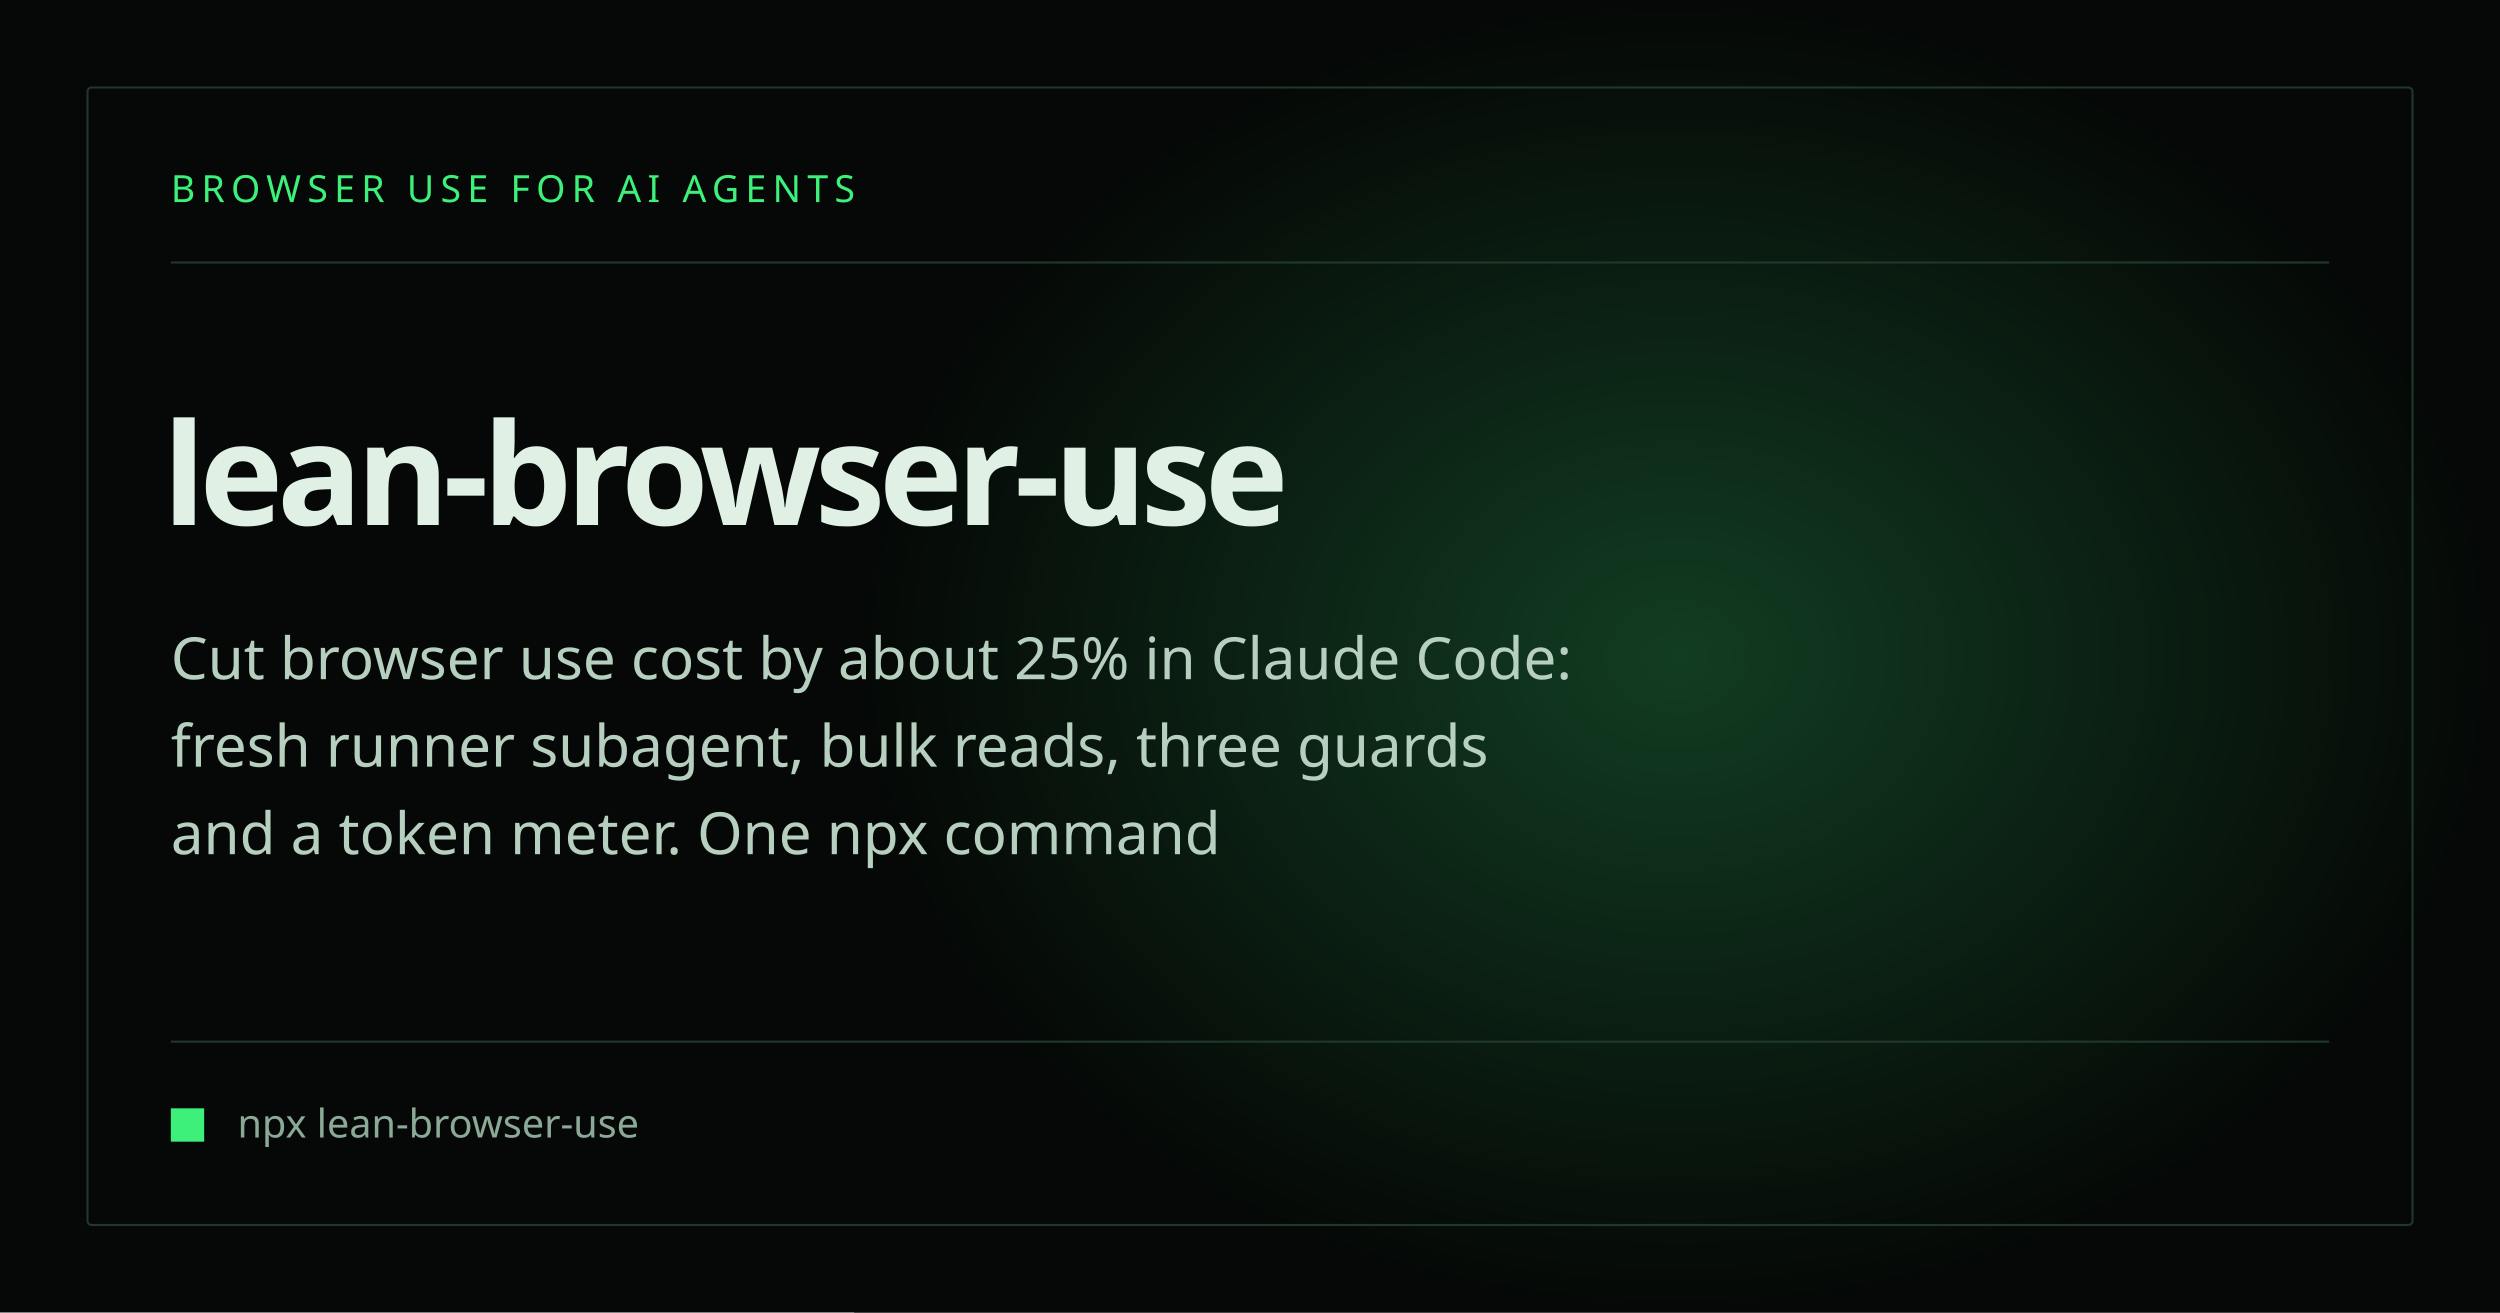
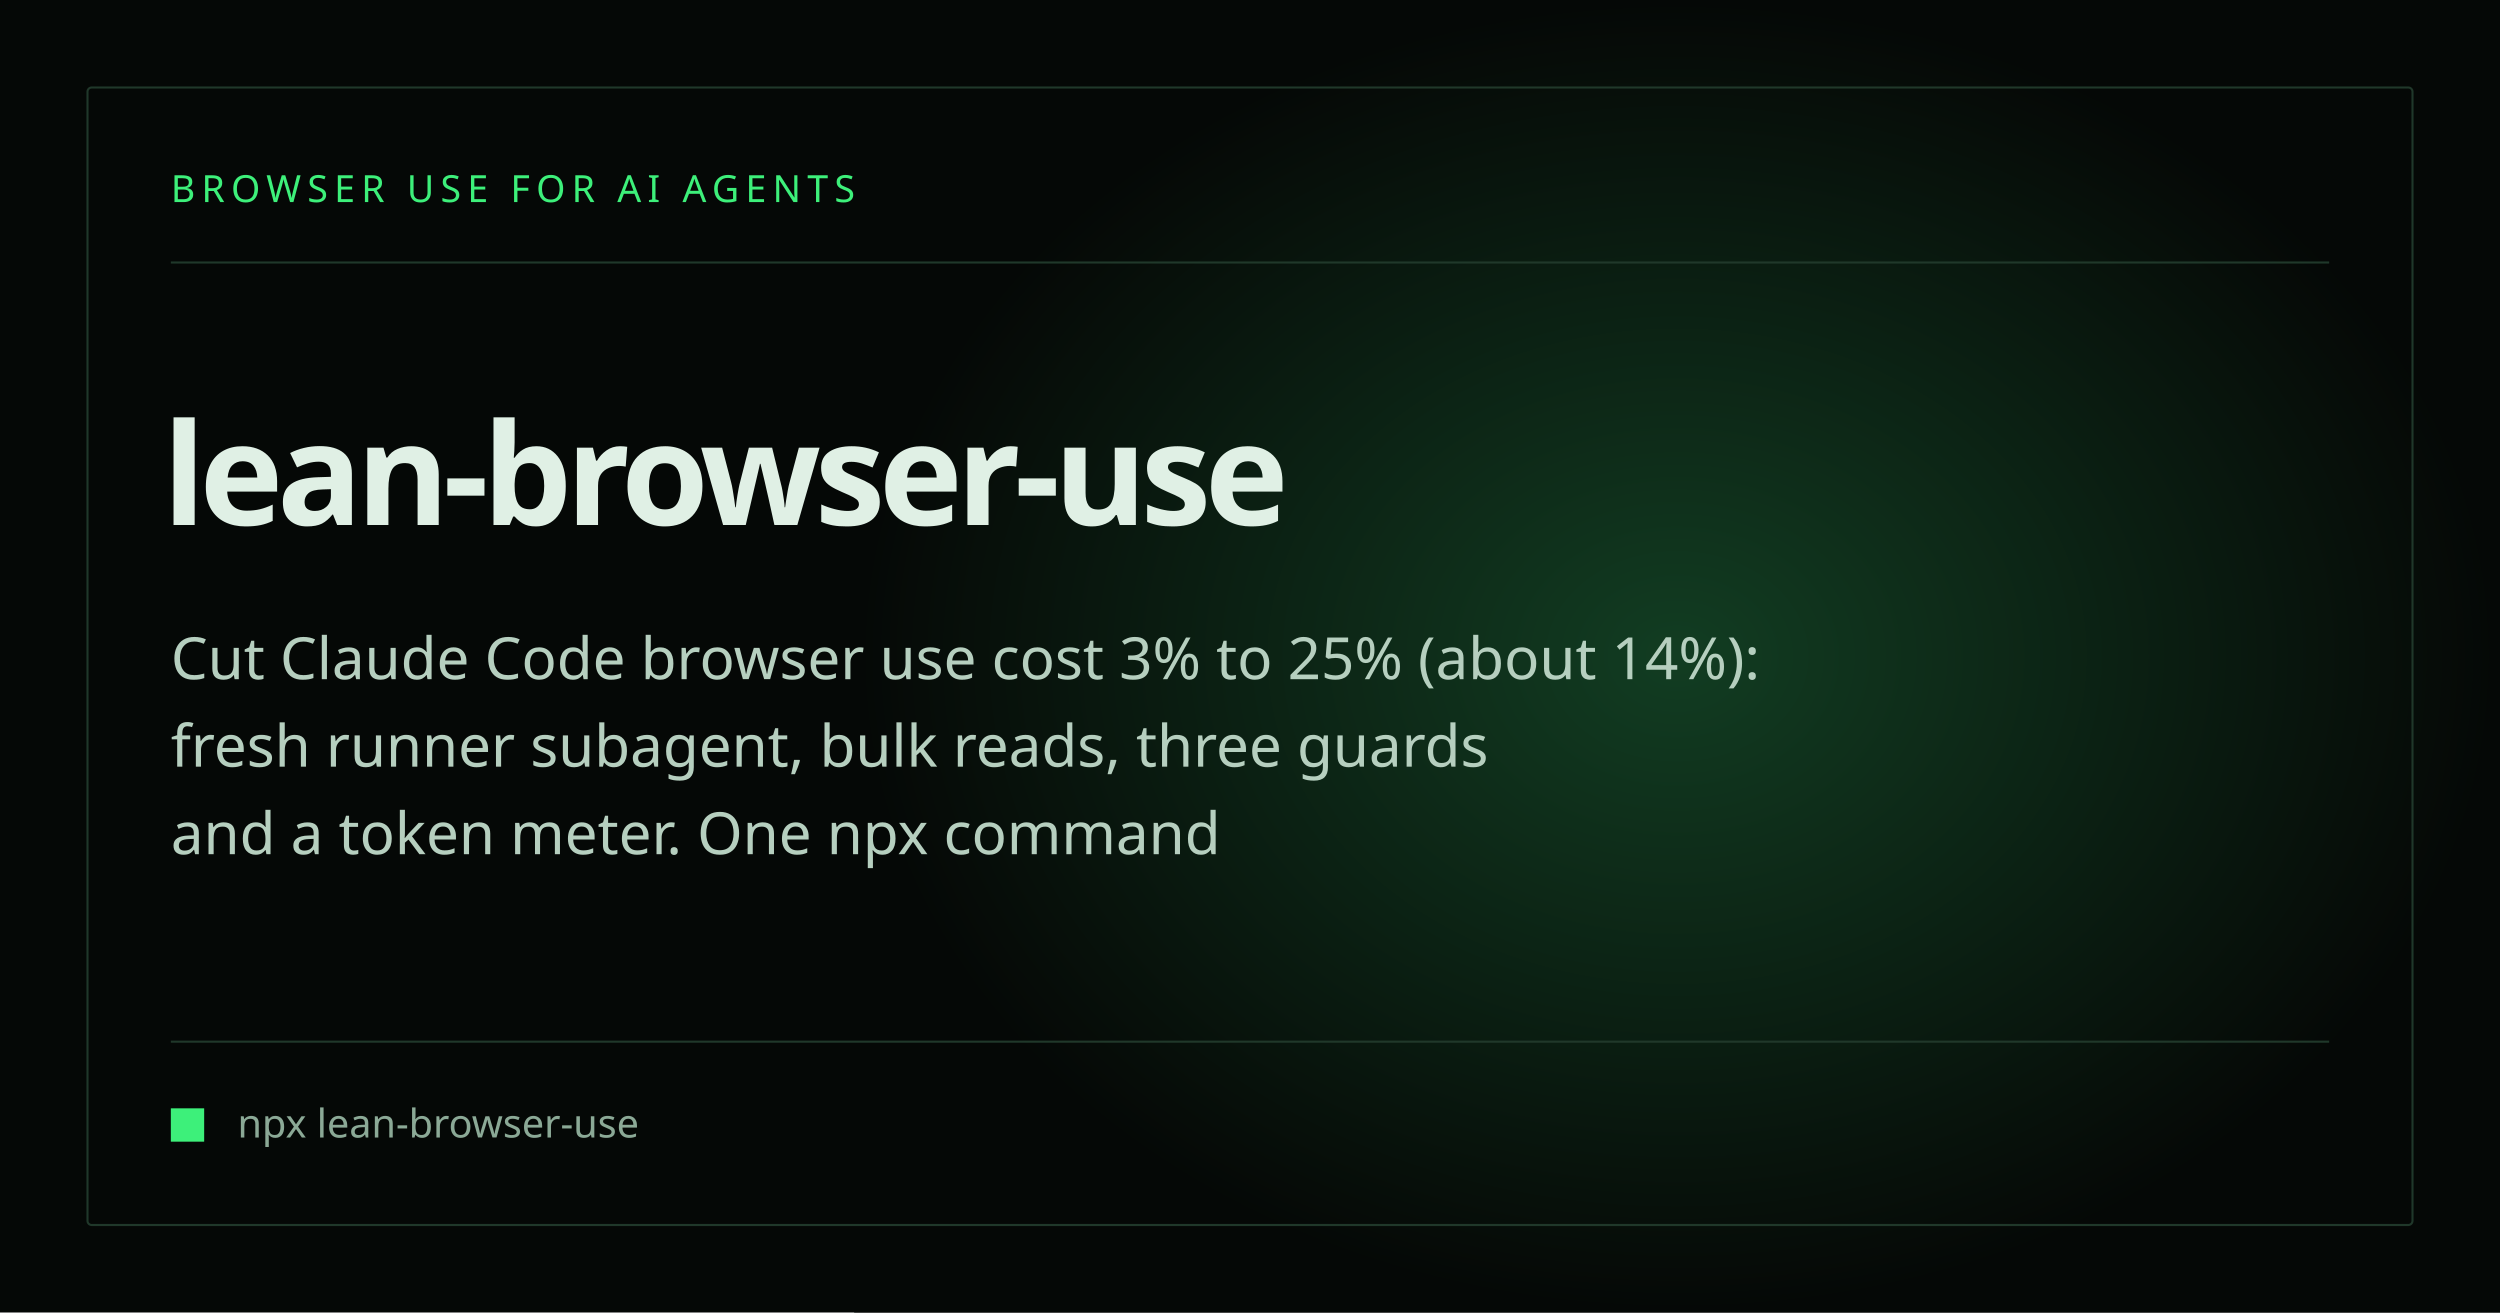
<svg xmlns="http://www.w3.org/2000/svg" width="1200" height="630" viewBox="0 0 1200 630" role="img" aria-labelledby="title description">
  <defs>
    <radialGradient id="glow">
      <stop stop-color="#123d22" />
      <stop offset="1" stop-color="#050806" />
    </radialGradient>
  </defs>
  <rect width="1200" height="630" fill="#050806" />
  <rect x="410" width="790" height="630" fill="url(#glow)" />
  <rect x="42" y="42" width="1116" height="546" rx="2" fill="none" stroke="#20382a" />
  <path d="M82 126H1118M82 500H1118" stroke="#20382a" />
  <text x="82" y="97" fill="#3df07a" font-family="system-ui,sans-serif" font-size="18" letter-spacing="3">BROWSER USE FOR AI AGENTS</text>
  <text x="78" y="252" fill="#e0f0e5" font-family="system-ui,sans-serif" font-weight="600" font-size="68" letter-spacing="-3">lean-browser-use</text>
-   <text x="82" y="326" fill="#b6cfbf" font-family="system-ui,sans-serif" font-size="28">Cut browser use cost by about 25% in Claude Code:</text>
+   <text x="82" y="326" fill="#b6cfbf" font-family="system-ui,sans-serif" font-size="28">Cut Claude Code browser use cost 3% to 25% (about 14%):</text>
  <text x="82" y="368" fill="#b6cfbf" font-family="system-ui,sans-serif" font-size="28">fresh runner subagent, bulk reads, three guards</text>
  <text x="82" y="410" fill="#b6cfbf" font-family="system-ui,sans-serif" font-size="28">and a token meter. One npx command</text>
  <rect x="82" y="532" width="16" height="16" fill="#3df07a" />
  <text x="114" y="546" fill="#8ba996" font-family="system-ui,sans-serif" font-size="19">npx lean-browser-use</text>
</svg>
